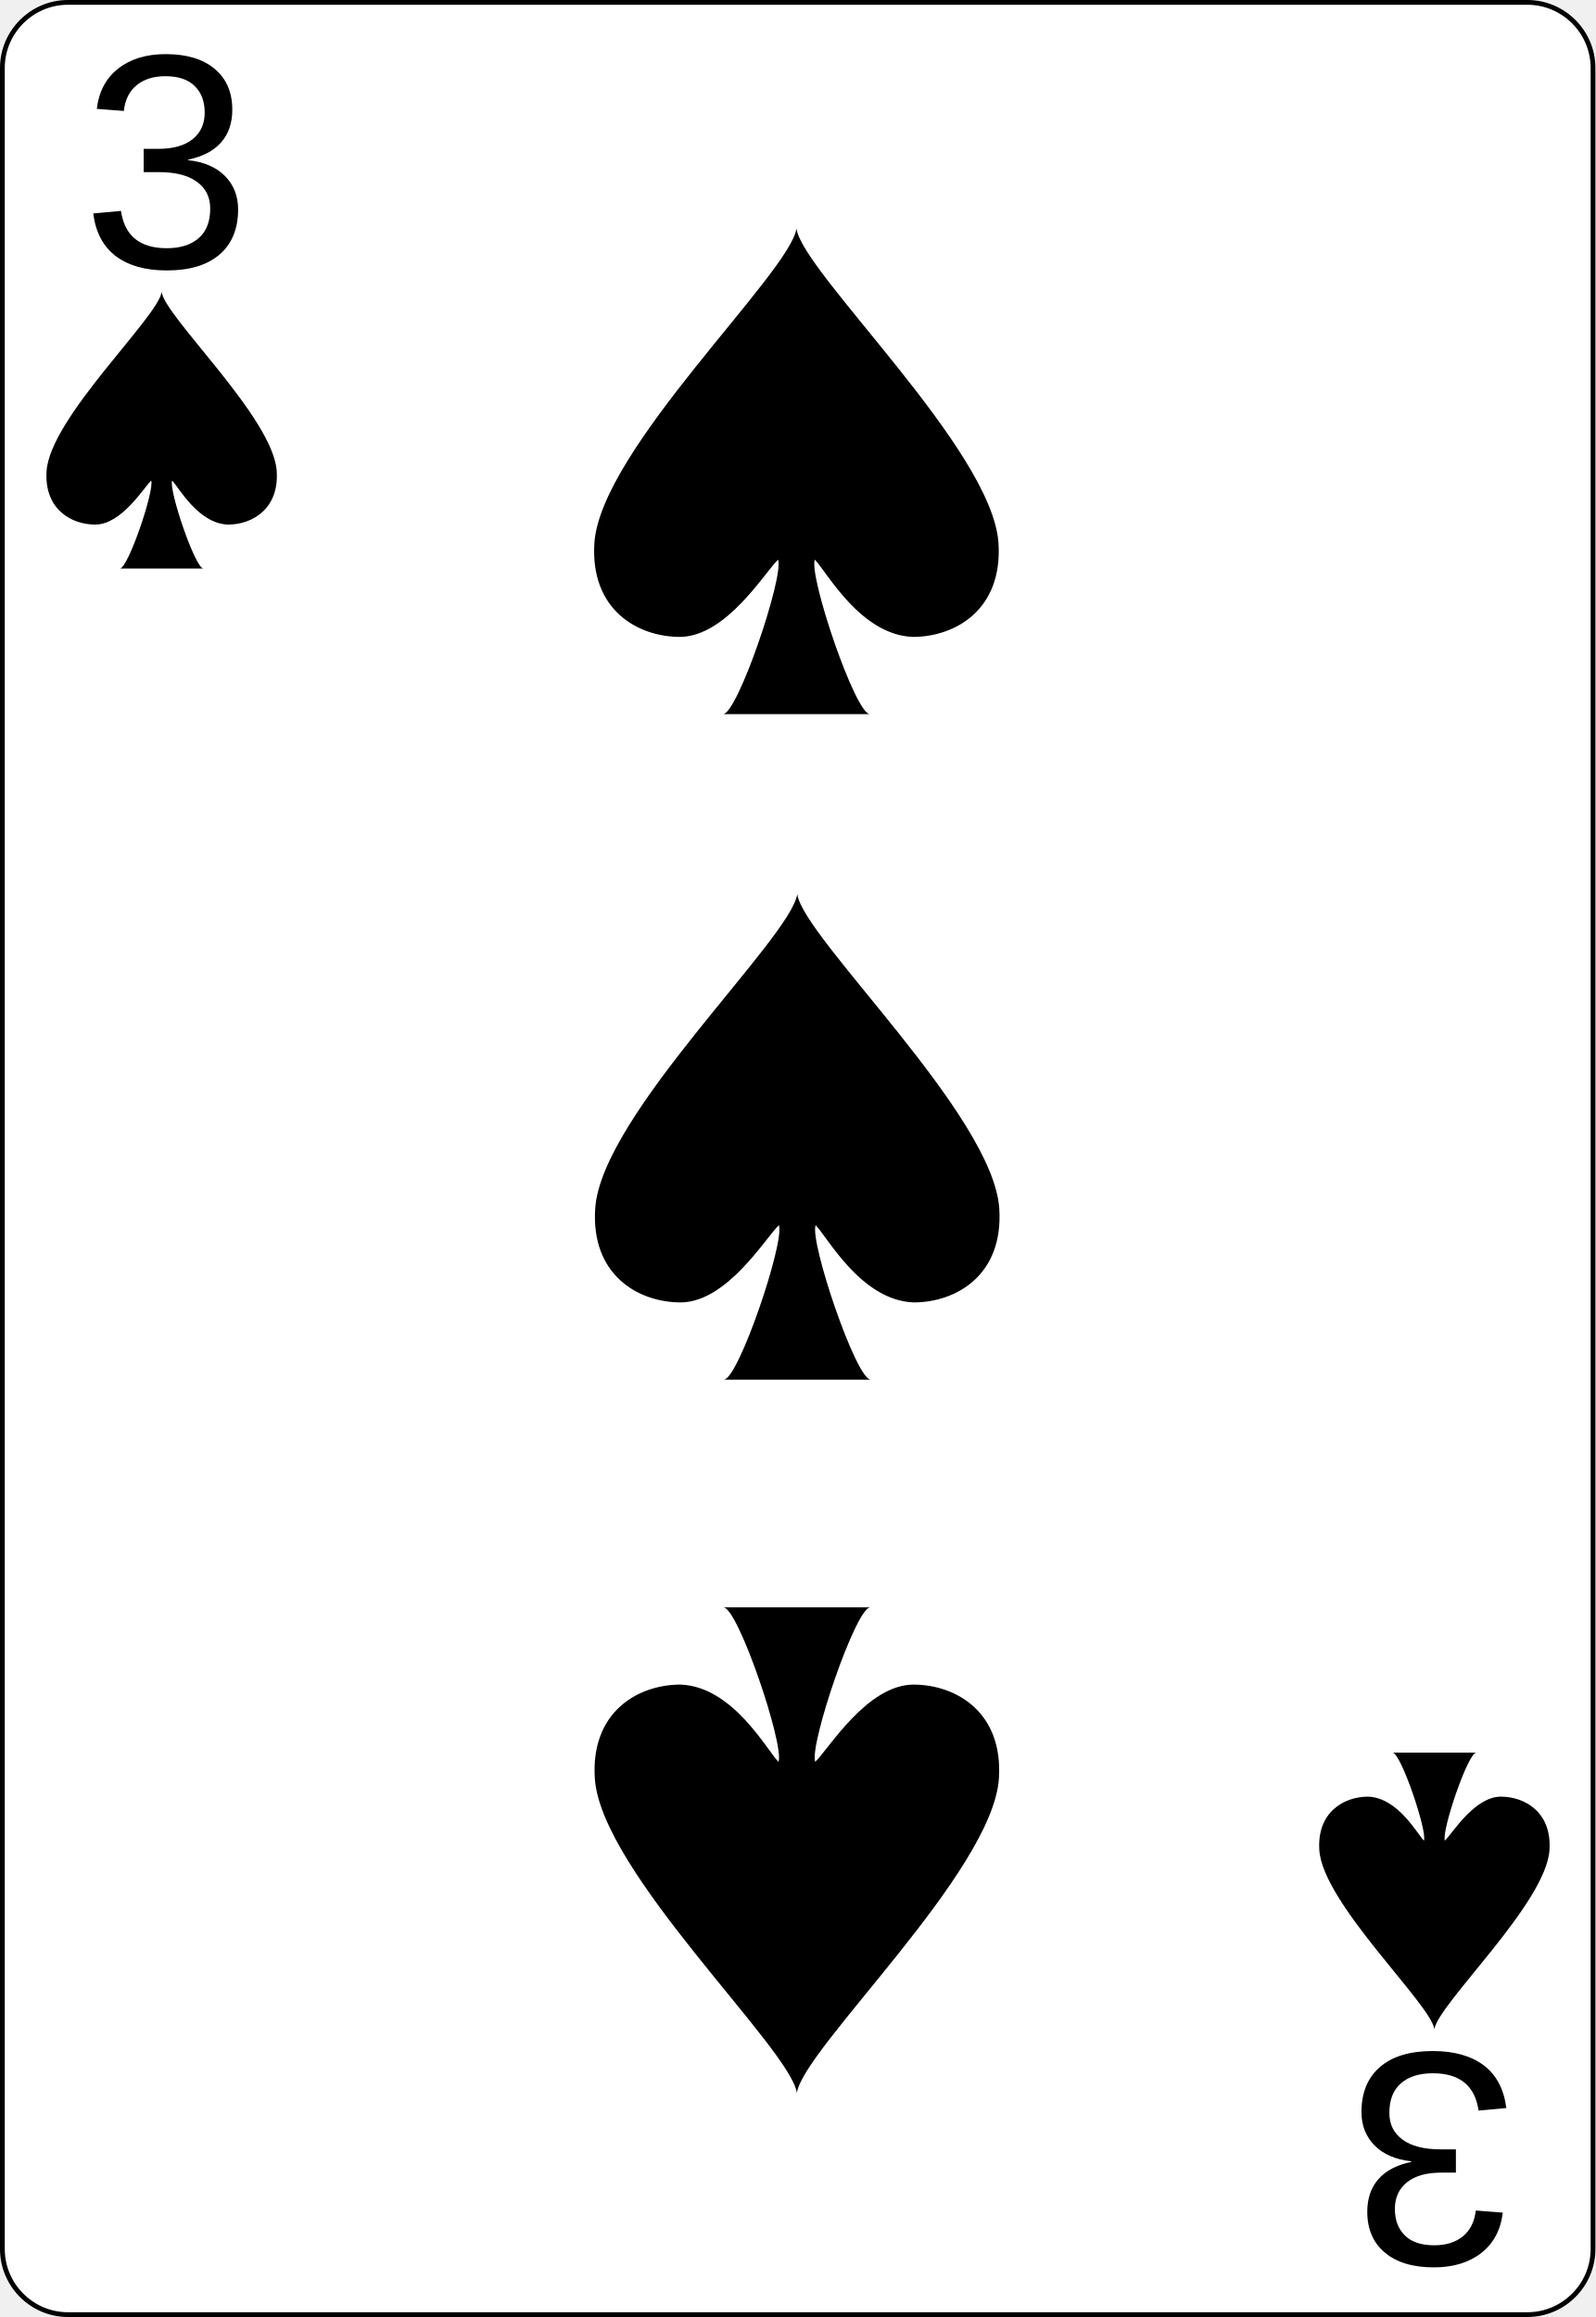
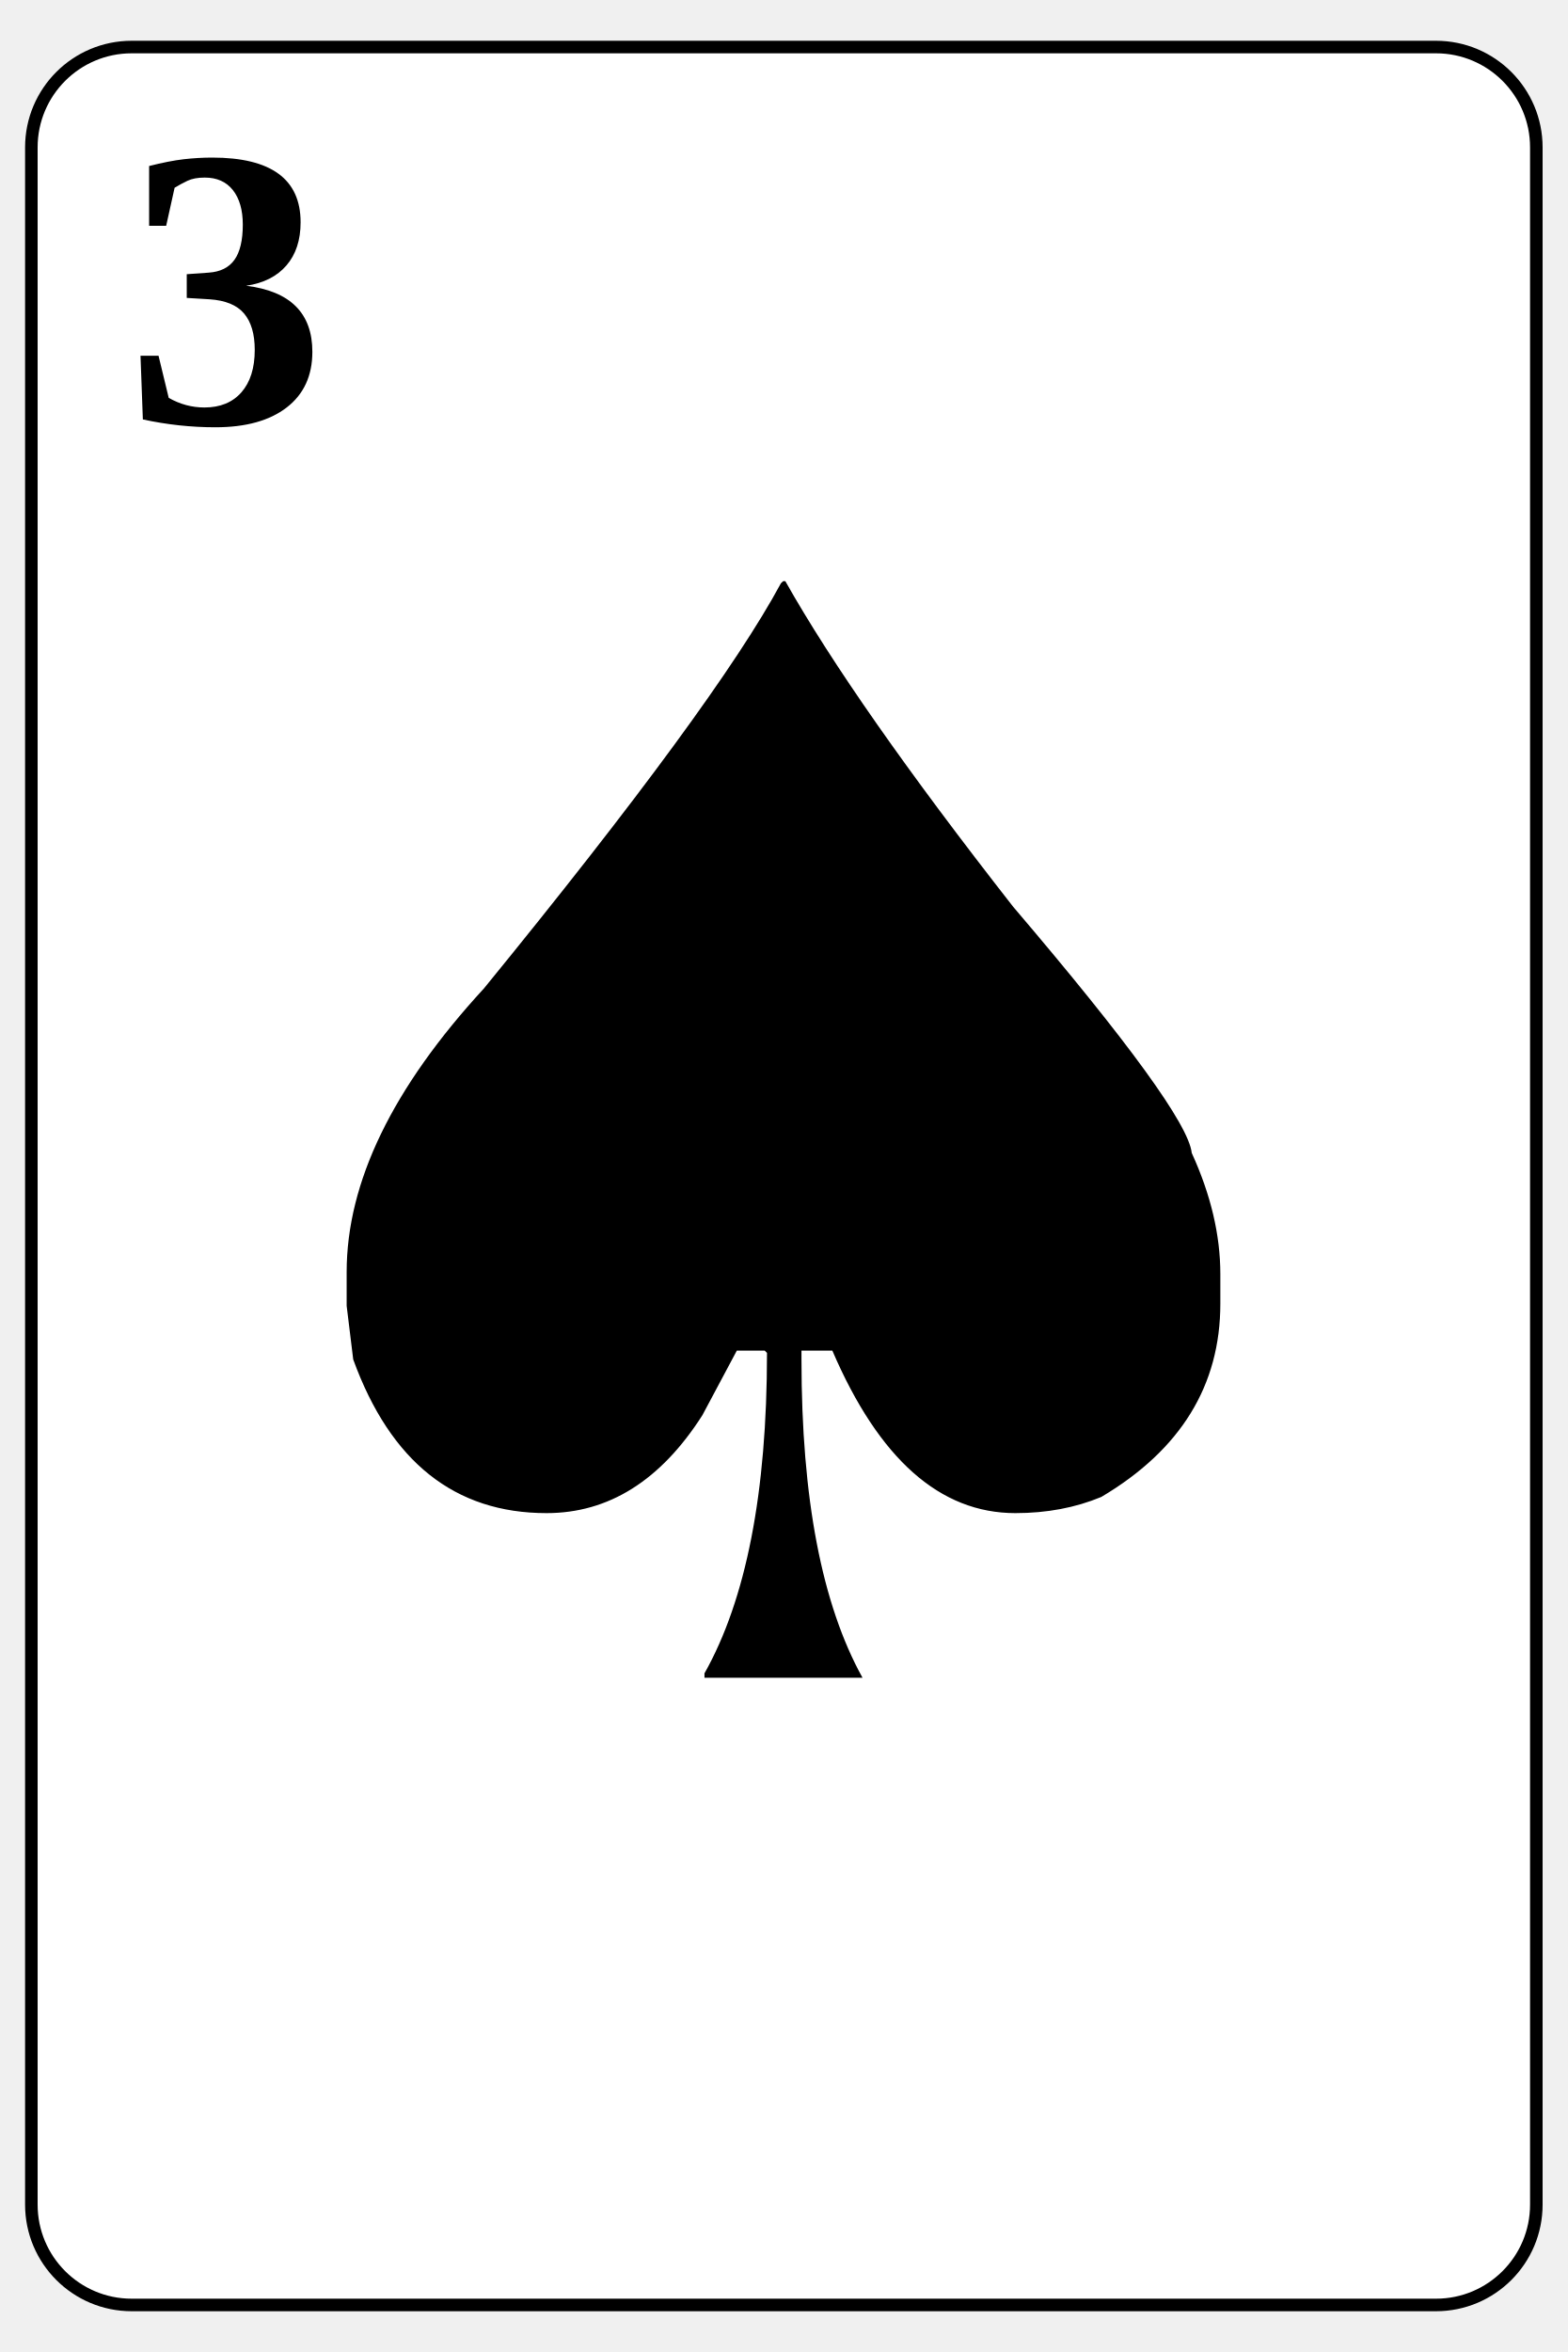
- <svg xmlns="http://www.w3.org/2000/svg" width="167.087pt" height="242.667pt" viewBox="0 0 167.087 242.667" xml:space="preserve" id="svg2" version="1.1">
-   <defs id="defs41" />
-   <g id="Layer_x0020_1" style="fill-rule:nonzero;clip-rule:nonzero;stroke:#000000;stroke-miterlimit:4;">
-     <path style="fill:#FFFFFF;stroke-width:0.5;" d="M166.837,235.548c0,3.777-3.087,6.869-6.871,6.869H7.111c-3.775,0-6.861-3.092-6.861-6.869V7.12C0.25,3.343,3.336,0.25,7.111,0.25h152.855    c3.784,0,6.871,3.093,6.871,6.87v228.428z" id="path5" />
-     <g style="stroke:none;" id="g7">
-       <g id="g9">
- 				
- 			</g>
-     </g>
-     <g id="g15">
- 			
- 		</g>
-     <g id="g19">
- 			
- 		</g>
-     <g style="stroke:none;" id="g23">
-       <g id="g25">
- 				
- 			</g>
-     </g>
-     <g style="stroke:none;" id="g31">
-       <g id="g33">
- 				
- 			</g>
-     </g>
-   </g>
-   <text xml:space="preserve" style="font-size:32px;font-style:normal;font-weight:normal;line-height:125%;letter-spacing:0px;word-spacing:0px;fill:#000000;fill-opacity:1;stroke:none;font-family:Bitstream Vera Sans" x="8.547" y="28.013" id="text3788">
-     <tspan id="tspan3790" x="8.547" y="28.013" style="font-style:normal;font-variant:normal;font-weight:normal;font-stretch:normal;font-family:Arial;-inkscape-font-specification:Arial">3</tspan>
+ <svg xmlns="http://www.w3.org/2000/svg" width="240" height="360" viewBox="0 0 250 370">
+   <rect x="5" y="5" width="240" height="360" rx="16" ry="16" fill="#fff" stroke="#000" stroke-width="2" />
+   <text x="20" y="65" font-size="64" font-family="Times New Roman, serif" fill="#000" font-weight="bold" text-anchor="start" dominant-baseline="top">3</text>
+   <text x="125.0" y="265.0" font-size="240.0" text-anchor="middle" font-family="Georgia, serif" fill="#000">
+     ♠
  </text>
-   <g transform="matrix(1.508595,0,0,1.379325,16.9291,45.0659)" id="layer1-7">
-     <path id="sl" d="M 7.989,3.103 C 7.747,-0.954 0.242,-8.59 0,-10.5 c -0.242,1.909 -7.747,9.545 -7.989,13.603 -0.169,2.868 1.695,4.057 3.39,4.057 1.835,-0.022 3.351,-2.801 3.873,-3.341 0.242,0.716 -1.603,6.682 -2.179,6.682 l 5.811,0 C 2.33,10.501 0.485,4.535 0.727,3.819 1.184,4.315 2.524,7.077 4.601,7.16 6.295,7.159 8.158,5.971 7.989,3.103 z" style="fill:#000000" />
-   </g>
-   <g transform="matrix(2.648679,0,0,2.421718,83.41089,49.36599)" id="layer1-7-88">
-     <path id="sl-4" d="M 7.989,3.103 C 7.747,-0.954 0.242,-8.59 0,-10.5 c -0.242,1.909 -7.747,9.545 -7.989,13.603 -0.169,2.868 1.695,4.057 3.39,4.057 1.835,-0.022 3.351,-2.801 3.873,-3.341 0.242,0.716 -1.603,6.682 -2.179,6.682 l 5.811,0 C 2.33,10.501 0.485,4.535 0.727,3.819 1.184,4.315 2.524,7.077 4.601,7.16 6.295,7.159 8.158,5.971 7.989,3.103 z" style="fill:#000000" />
-   </g>
-   <text xml:space="preserve" style="font-size:32px;font-style:normal;font-weight:normal;line-height:125%;letter-spacing:0px;word-spacing:0px;fill:#000000;fill-opacity:1;stroke:none;font-family:Bitstream Vera Sans" x="-158.978" y="-215.124" id="text3788-7" transform="scale(-1,-1)">
-     <tspan id="tspan3790-6" x="-158.978" y="-215.124" style="font-style:normal;font-variant:normal;font-weight:normal;font-stretch:normal;font-family:Arial;-inkscape-font-specification:Arial">3</tspan>
-   </text>
-   <g transform="matrix(-1.508595,0,0,-1.379325,150.2251,198.0441)" id="layer1-7-3">
-     <path id="sl-1" d="M 7.989,3.103 C 7.747,-0.954 0.242,-8.59 0,-10.5 c -0.242,1.909 -7.747,9.545 -7.989,13.603 -0.169,2.868 1.695,4.057 3.39,4.057 1.835,-0.022 3.351,-2.801 3.873,-3.341 0.242,0.716 -1.603,6.682 -2.179,6.682 l 5.811,0 C 2.33,10.501 0.485,4.535 0.727,3.819 1.184,4.315 2.524,7.077 4.601,7.16 6.295,7.159 8.158,5.971 7.989,3.103 z" style="fill:#000000" />
-   </g>
-   <g transform="matrix(-2.648679,0,0,-2.421718,83.45613,193.7713)" id="layer1-7-88-7">
-     <path id="sl-4-5" d="M 7.989,3.103 C 7.747,-0.954 0.242,-8.59 0,-10.5 c -0.242,1.909 -7.747,9.545 -7.989,13.603 -0.169,2.868 1.695,4.057 3.39,4.057 1.835,-0.022 3.351,-2.801 3.873,-3.341 0.242,0.716 -1.603,6.682 -2.179,6.682 l 5.811,0 C 2.33,10.501 0.485,4.535 0.727,3.819 1.184,4.315 2.524,7.077 4.601,7.16 6.295,7.159 8.158,5.971 7.989,3.103 z" style="fill:#000000" />
-   </g>
-   <g transform="matrix(2.648679,0,0,2.421718,83.4947,119.0673)" id="layer1-7-88-6">
-     <path id="sl-4-8" d="M 7.989,3.103 C 7.747,-0.954 0.242,-8.59 0,-10.5 c -0.242,1.909 -7.747,9.545 -7.989,13.603 -0.169,2.868 1.695,4.057 3.39,4.057 1.835,-0.022 3.351,-2.801 3.873,-3.341 0.242,0.716 -1.603,6.682 -2.179,6.682 l 5.811,0 C 2.33,10.501 0.485,4.535 0.727,3.819 1.184,4.315 2.524,7.077 4.601,7.16 6.295,7.159 8.158,5.971 7.989,3.103 z" style="fill:#000000" />
-   </g>
</svg>
